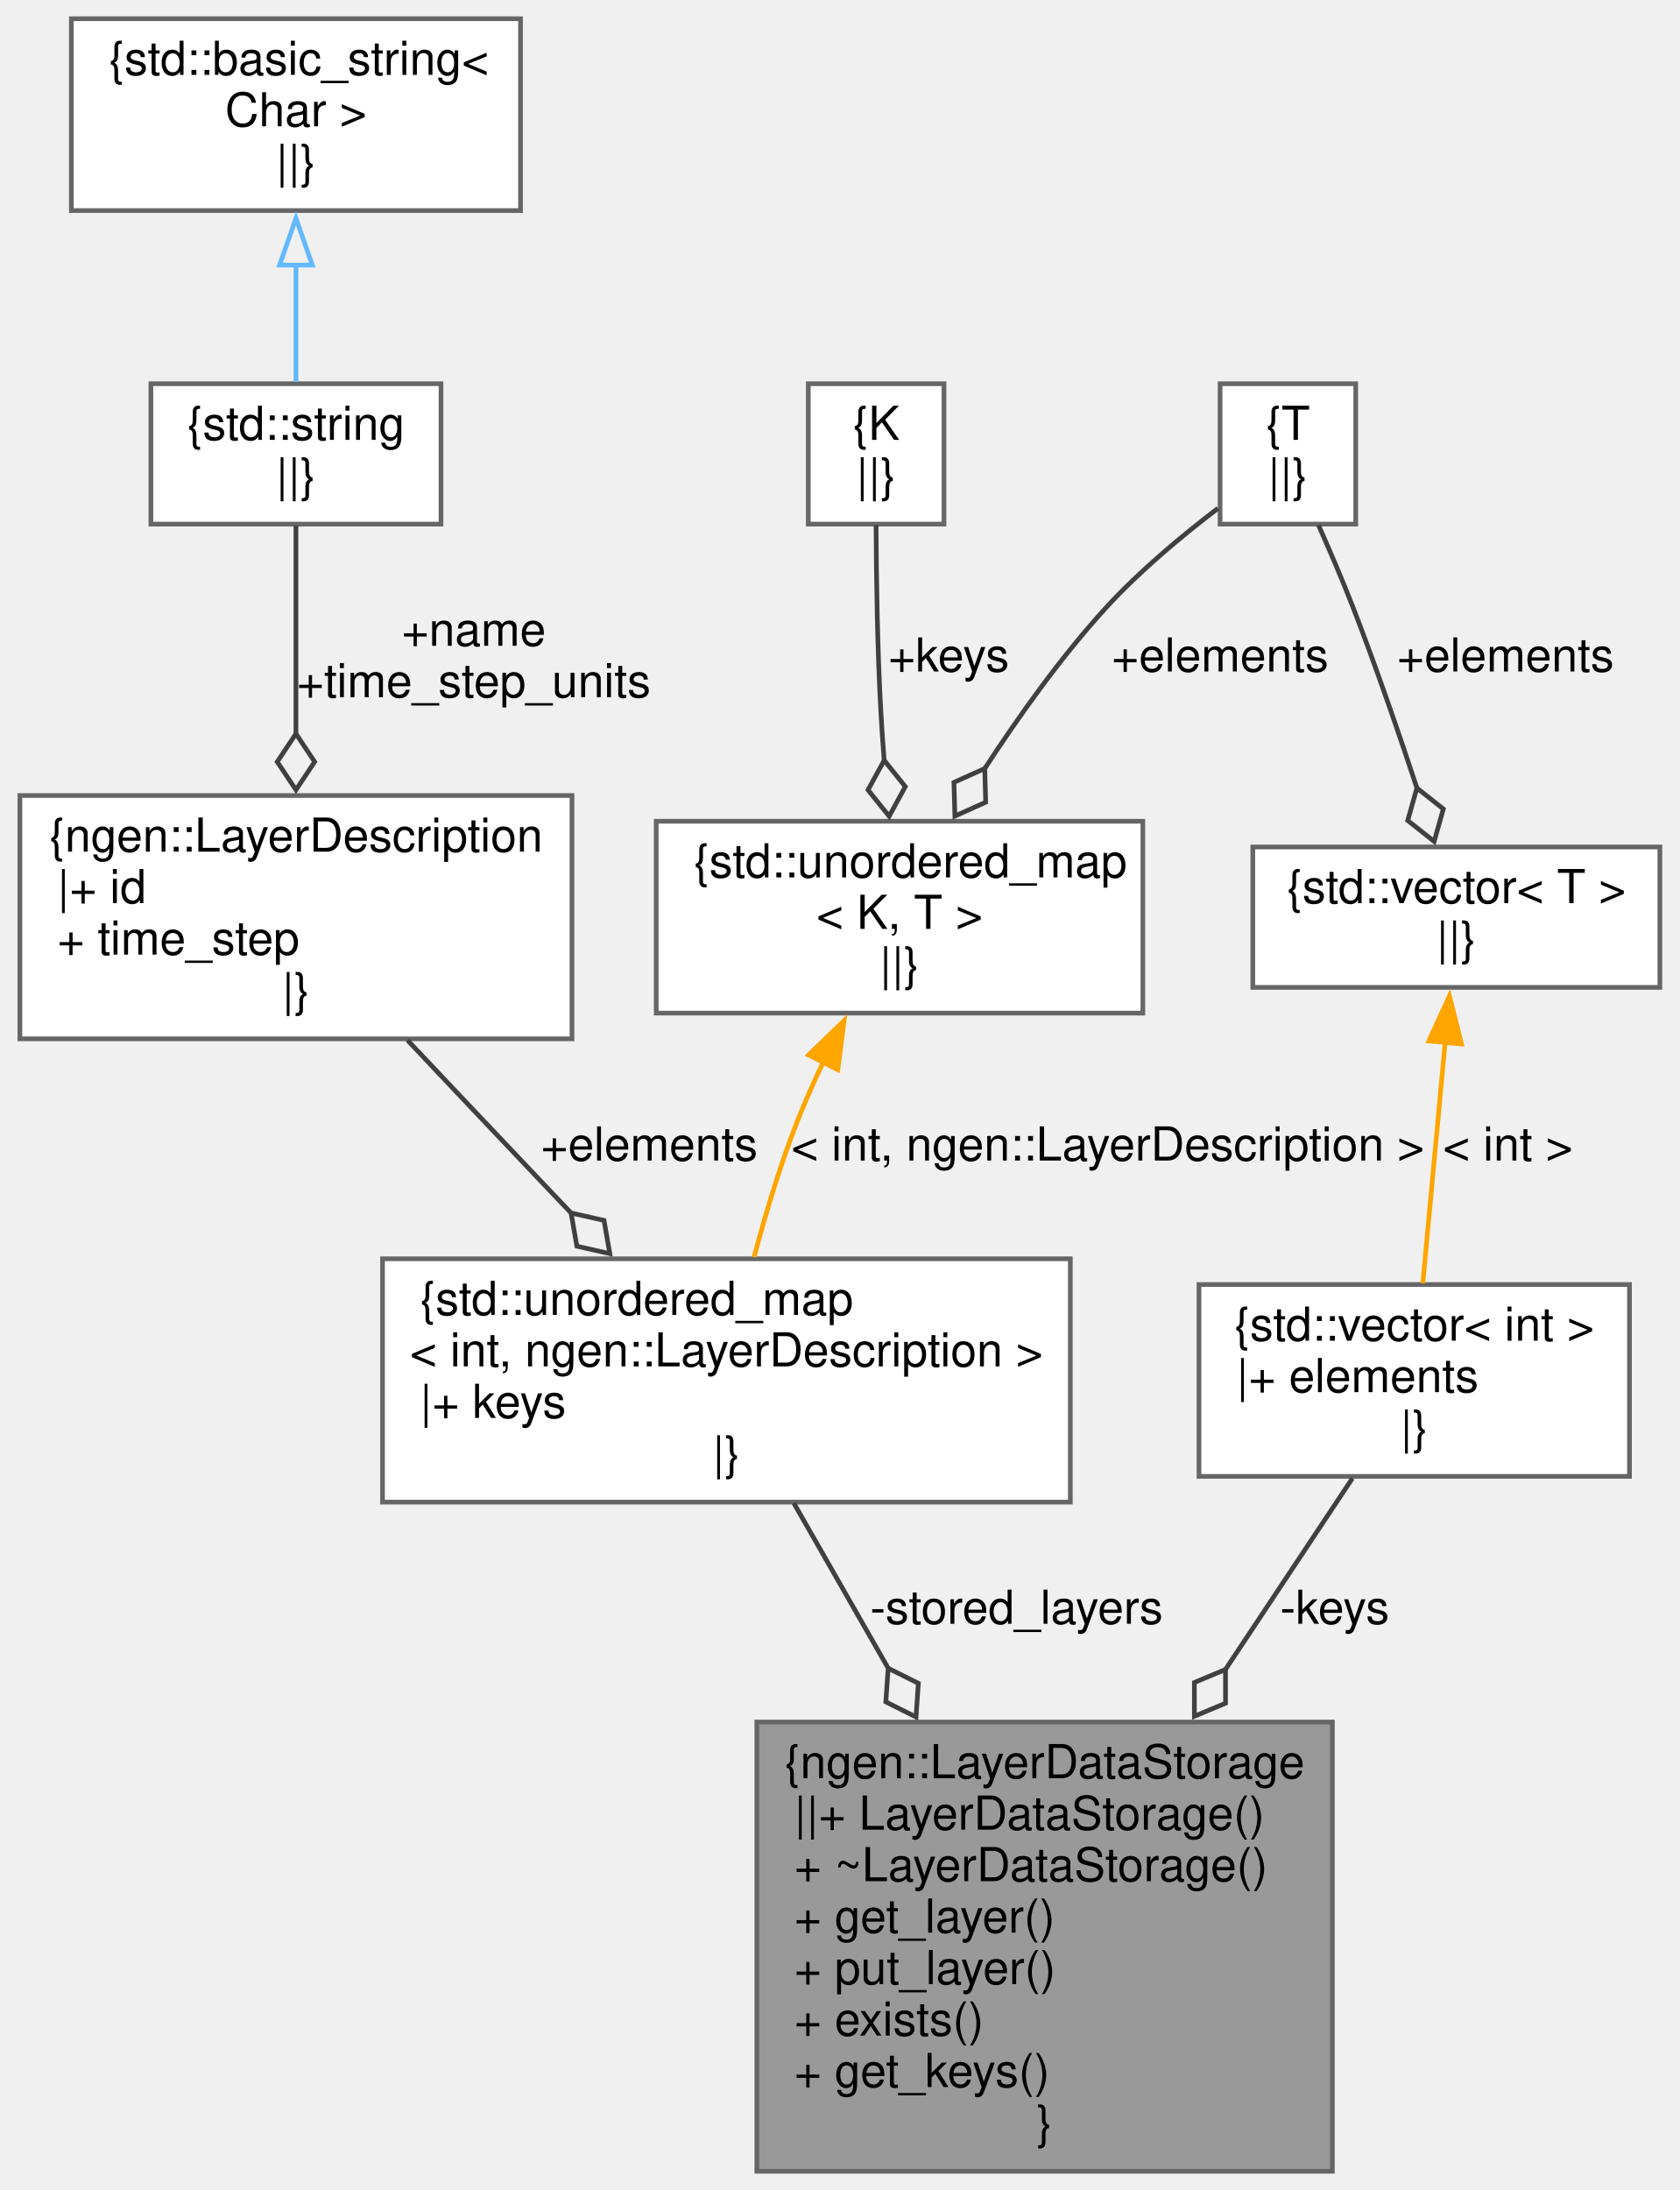
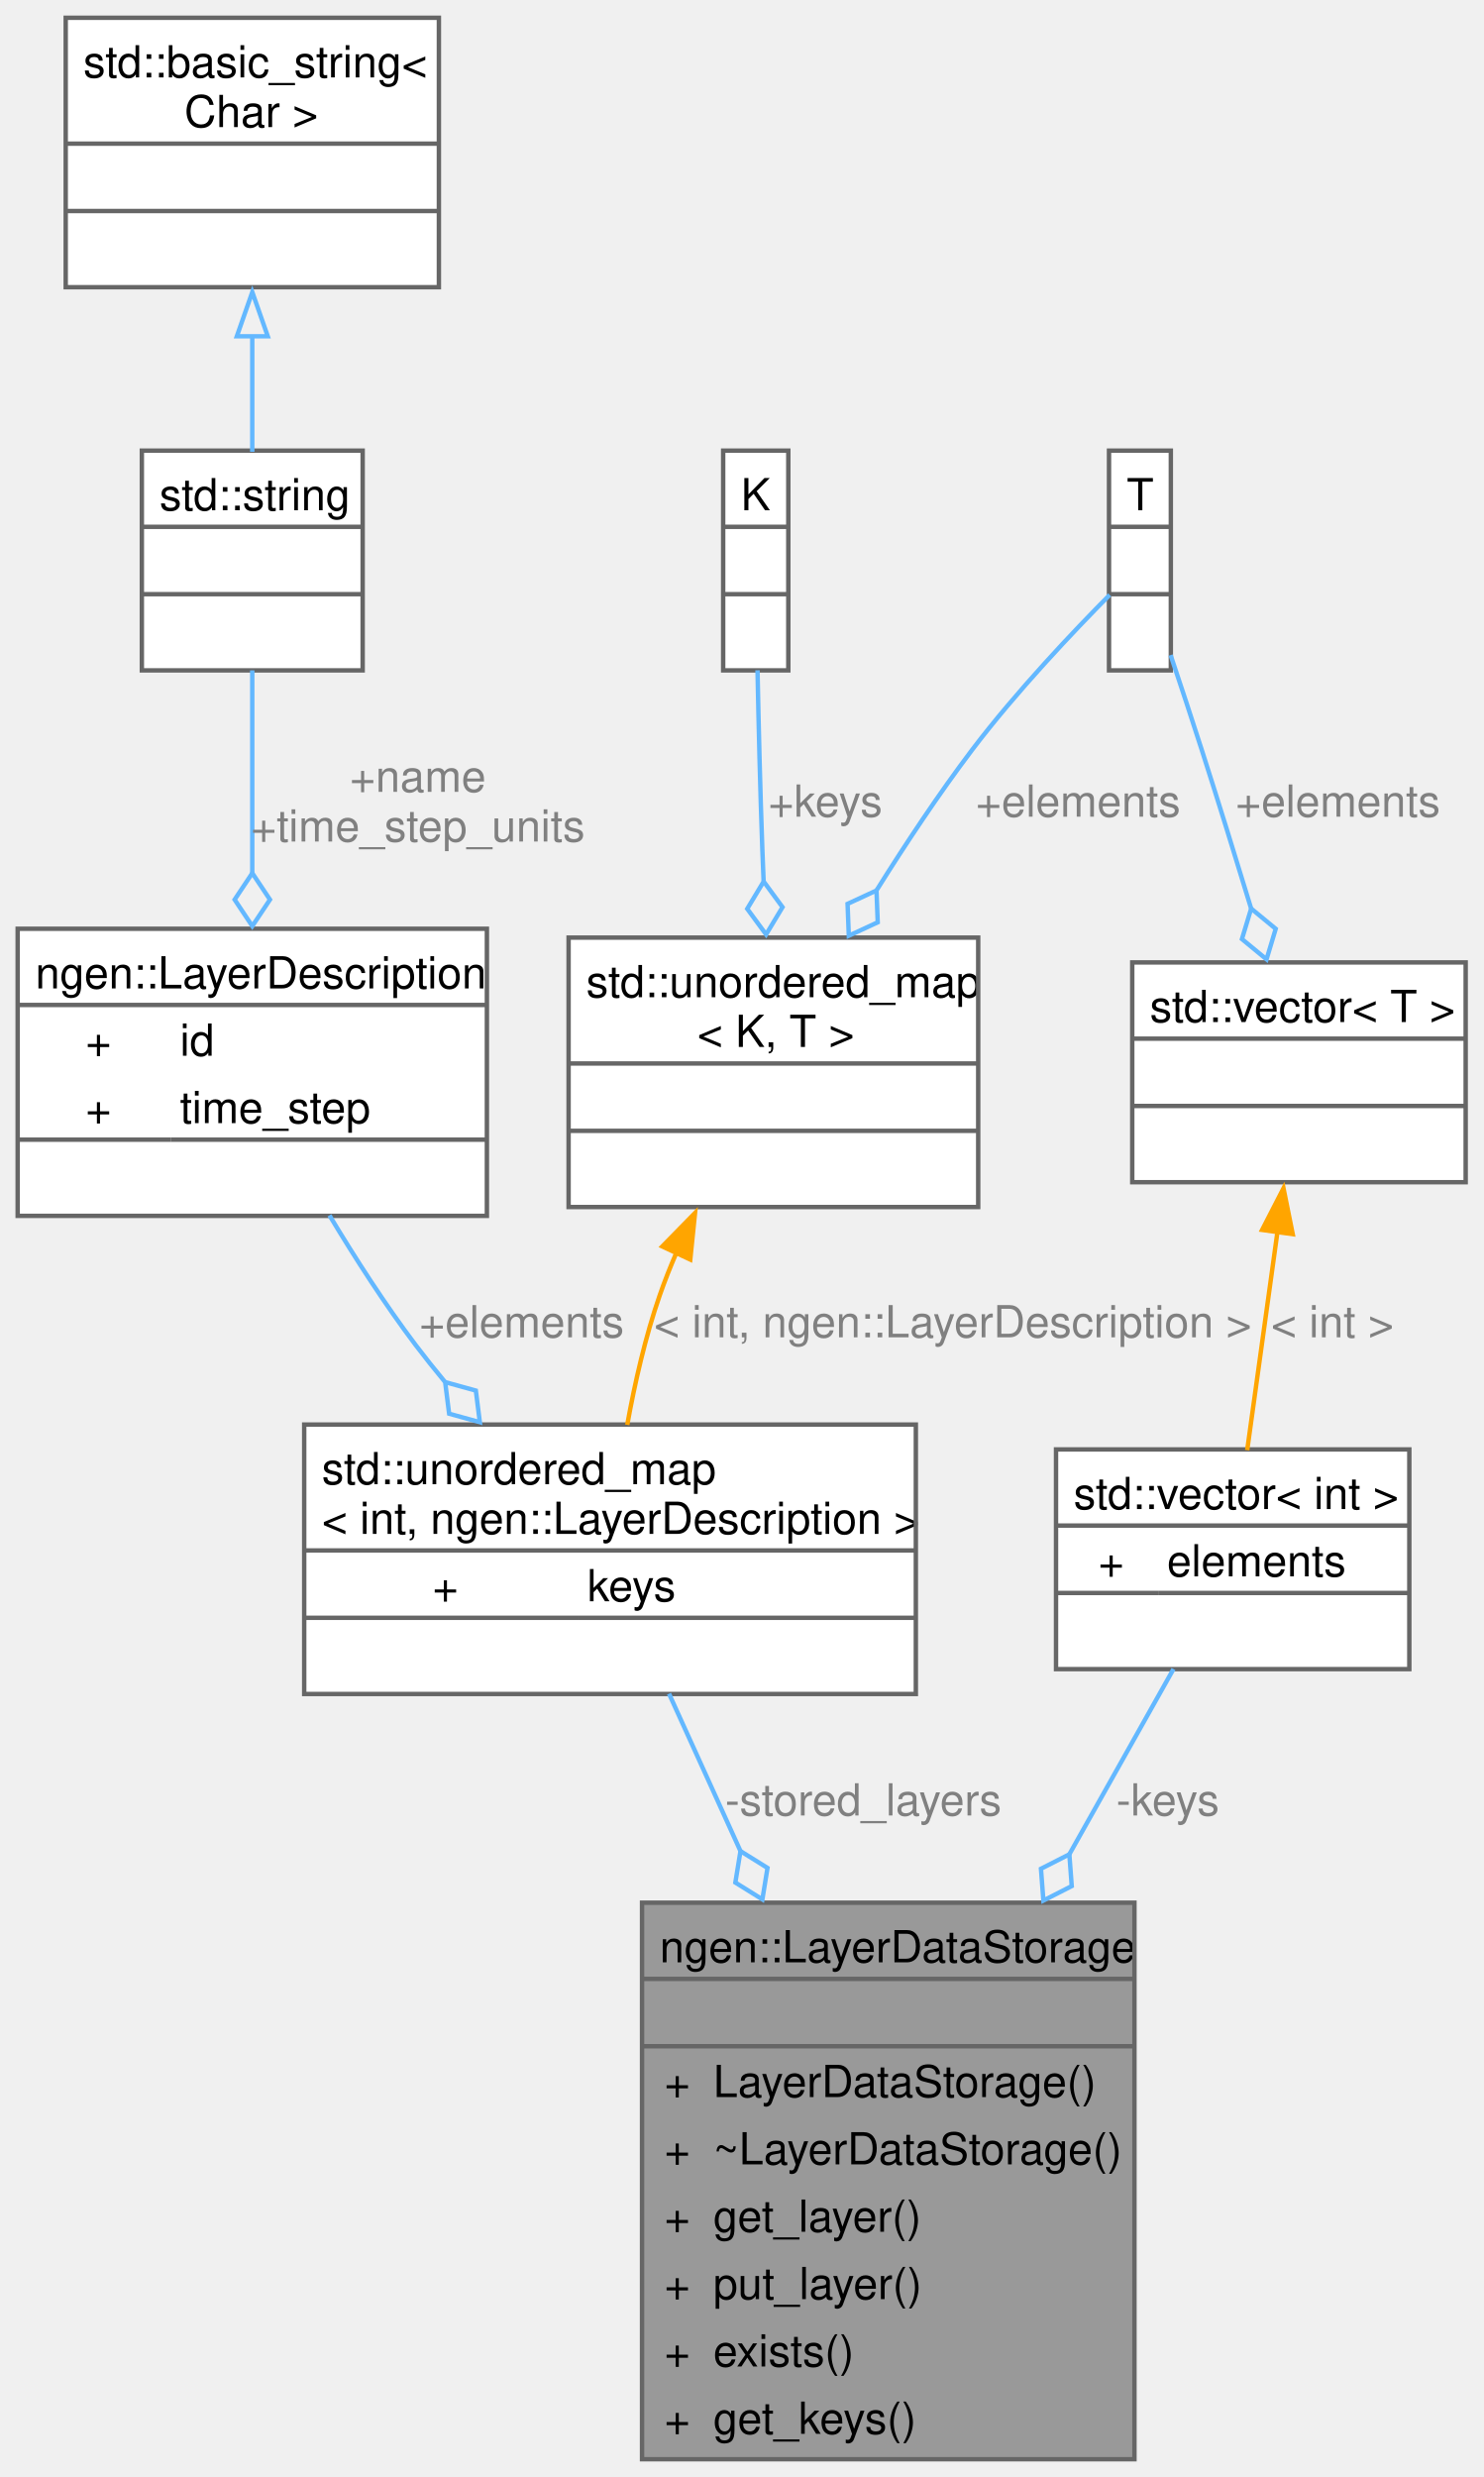
- <svg xmlns="http://www.w3.org/2000/svg" xmlns:xlink="http://www.w3.org/1999/xlink" width="359pt" height="468pt" viewBox="0.00 0.00 358.50 468.00">
-   <g id="graph0" class="graph" transform="scale(1 1) rotate(0) translate(4 464)">
-     <g id="node1" class="node">
-       <g id="a_node1">
+ <svg xmlns="http://www.w3.org/2000/svg" xmlns:xlink="http://www.w3.org/1999/xlink" width="336pt" height="561pt" viewBox="0.00 0.00 335.88 560.75">
+   <g id="graph0" class="graph" transform="scale(1 1) rotate(0) translate(4 556.75)">
+     <g id="Node000001" class="node">
+       <g id="a_Node000001">
        <a xlink:title="A class to hold and manage layer metadata for the system.">
-           <polygon fill="#999999" stroke="#666666" points="280.5,-96 157.5,-96 157.5,0 280.5,0 280.5,-96" />
-           <text text-anchor="middle" x="219" y="-84" font-family="Helvetica,sans-Serif" font-size="10.00">{ngen::LayerDataStorage</text>
-           <text text-anchor="start" x="165.5" y="-73" font-family="Helvetica,sans-Serif" font-size="10.00">||+ LayerDataStorage()</text>
-           <text text-anchor="start" x="165.5" y="-62" font-family="Helvetica,sans-Serif" font-size="10.00">+ ~LayerDataStorage()</text>
-           <text text-anchor="start" x="165.5" y="-51" font-family="Helvetica,sans-Serif" font-size="10.00">+ get_layer()</text>
-           <text text-anchor="start" x="165.5" y="-40" font-family="Helvetica,sans-Serif" font-size="10.00">+ put_layer()</text>
-           <text text-anchor="start" x="165.5" y="-29" font-family="Helvetica,sans-Serif" font-size="10.00">+ exists()</text>
-           <text text-anchor="start" x="165.5" y="-18" font-family="Helvetica,sans-Serif" font-size="10.00">+ get_keys()</text>
-           <text text-anchor="middle" x="219" y="-7" font-family="Helvetica,sans-Serif" font-size="10.00">}</text>
-         </a>
-       </g>
-     </g>
-     <g id="node2" class="node">
-       <g id="a_node2">
-         <a xlink:title=" ">
-           <polygon fill="white" stroke="#666666" points="224.5,-195 77.5,-195 77.5,-143 224.5,-143 224.5,-195" />
-           <text text-anchor="start" x="85.5" y="-183" font-family="Helvetica,sans-Serif" font-size="10.00">{std::unordered_map</text>
-           <text text-anchor="middle" x="151" y="-172" font-family="Helvetica,sans-Serif" font-size="10.00">&lt; int, ngen::LayerDescription &gt;</text>
-           <text text-anchor="start" x="85.5" y="-161" font-family="Helvetica,sans-Serif" font-size="10.00">|+ keys</text>
-           <text text-anchor="middle" x="151" y="-150" font-family="Helvetica,sans-Serif" font-size="10.00">|}</text>
-         </a>
-       </g>
-     </g>
-     <g id="edge1" class="edge">
-       <path fill="none" stroke="#404040" d="M165.42,-142.76C171.33,-132.42 178.44,-119.98 185.52,-107.6" />
-       <polygon fill="none" stroke="#404040" points="185.57,-107.5 185.07,-100.31 191.52,-97.08 192.02,-104.28 185.57,-107.5" />
-       <text text-anchor="middle" x="213" y="-117" font-family="Helvetica,sans-Serif" font-size="10.00"> -stored_layers</text>
-     </g>
-     <g id="node3" class="node">
-       <g id="a_node3">
+           <polygon fill="#999999" stroke="none" points="252.88,-126 141.38,-126 141.38,0 252.88,0 252.88,-126" />
+           <text text-anchor="start" x="145.38" y="-112.5" font-family="Helvetica,sans-Serif" font-size="10.00">ngen::LayerDataStorage</text>
+           <text text-anchor="start" x="195.62" y="-97.25" font-family="Helvetica,sans-Serif" font-size="10.00"> </text>
+           <text text-anchor="start" x="146.44" y="-82" font-family="Helvetica,sans-Serif" font-size="10.00">+</text>
+           <text text-anchor="start" x="157.5" y="-82" font-family="Helvetica,sans-Serif" font-size="10.00">LayerDataStorage()</text>
+           <text text-anchor="start" x="146.44" y="-66.75" font-family="Helvetica,sans-Serif" font-size="10.00">+</text>
+           <text text-anchor="start" x="157.5" y="-66.75" font-family="Helvetica,sans-Serif" font-size="10.00">~LayerDataStorage()</text>
+           <text text-anchor="start" x="146.44" y="-51.5" font-family="Helvetica,sans-Serif" font-size="10.00">+</text>
+           <text text-anchor="start" x="157.5" y="-51.5" font-family="Helvetica,sans-Serif" font-size="10.00">get_layer()</text>
+           <text text-anchor="start" x="146.44" y="-36.25" font-family="Helvetica,sans-Serif" font-size="10.00">+</text>
+           <text text-anchor="start" x="157.5" y="-36.25" font-family="Helvetica,sans-Serif" font-size="10.00">put_layer()</text>
+           <text text-anchor="start" x="146.44" y="-21" font-family="Helvetica,sans-Serif" font-size="10.00">+</text>
+           <text text-anchor="start" x="157.5" y="-21" font-family="Helvetica,sans-Serif" font-size="10.00">exists()</text>
+           <text text-anchor="start" x="146.44" y="-5.75" font-family="Helvetica,sans-Serif" font-size="10.00">+</text>
+           <text text-anchor="start" x="157.5" y="-5.75" font-family="Helvetica,sans-Serif" font-size="10.00">get_keys()</text>
+           <polygon fill="#666666" stroke="#666666" points="141.38,-108.75 141.38,-108.75 252.88,-108.75 252.88,-108.75 141.38,-108.75" />
+           <polygon fill="#666666" stroke="#666666" points="141.38,-93.5 141.38,-93.5 252.88,-93.5 252.88,-93.5 141.38,-93.5" />
+           <polygon fill="none" stroke="#666666" points="141.38,0 141.38,-126 252.88,-126 252.88,0 141.38,0" />
+         </a>
+       </g>
+     </g>
+     <g id="Node000002" class="node">
+       <g id="a_Node000002">
+         <a xlink:title=" ">
+           <polygon fill="white" stroke="none" points="203.38,-234.25 64.88,-234.25 64.88,-173.25 203.38,-173.25 203.38,-234.25" />
+           <text text-anchor="start" x="68.88" y="-220.75" font-family="Helvetica,sans-Serif" font-size="10.00">std::unordered_map</text>
+           <text text-anchor="start" x="68.88" y="-209.5" font-family="Helvetica,sans-Serif" font-size="10.00">&lt; int, ngen::LayerDescription &gt;</text>
+           <text text-anchor="start" x="93.94" y="-194.25" font-family="Helvetica,sans-Serif" font-size="10.00">+</text>
+           <text text-anchor="start" x="129" y="-194.25" font-family="Helvetica,sans-Serif" font-size="10.00">keys</text>
+           <text text-anchor="start" x="132.62" y="-179" font-family="Helvetica,sans-Serif" font-size="10.00"> </text>
+           <polygon fill="#666666" stroke="#666666" points="64.88,-205.75 64.88,-205.75 203.38,-205.75 203.38,-205.75 64.88,-205.75" />
+           <polygon fill="#666666" stroke="#666666" points="64.88,-190.5 64.88,-190.5 127,-190.5 127,-190.5 64.88,-190.5" />
+           <polygon fill="#666666" stroke="#666666" points="127,-190.5 127,-190.5 203.38,-190.5 203.38,-190.5 127,-190.5" />
+           <polygon fill="none" stroke="#666666" points="64.88,-173.25 64.88,-234.25 203.38,-234.25 203.38,-173.25 64.88,-173.25" />
+         </a>
+       </g>
+     </g>
+     <g id="edge1_Node000001_Node000002" class="edge">
+       <g id="a_edge1_Node000001_Node000002">
+         <a xlink:title=" ">
+           <path fill="none" stroke="#63b8ff" d="M147.49,-173.32C152.3,-162.73 157.97,-150.24 163.72,-137.57" />
+           <polygon fill="none" stroke="#63b8ff" points="163.67,-137.68 162.51,-130.56 168.63,-126.75 169.79,-133.87 163.67,-137.68" />
+         </a>
+       </g>
+       <text text-anchor="middle" x="191.48" y="-145.75" font-family="Helvetica,sans-Serif" font-size="10.00" fill="grey"> -stored_layers</text>
+     </g>
+     <g id="Node000003" class="node">
+       <g id="a_Node000003">
        <a xlink:href="structngen_1_1_layer_description.html" target="_top" xlink:title="A simple structure to hold meta data related to a computational layer.">
-           <polygon fill="white" stroke="#666666" points="118,-294 0,-294 0,-242 118,-242 118,-294" />
-           <text text-anchor="middle" x="59" y="-282" font-family="Helvetica,sans-Serif" font-size="10.00">{ngen::LayerDescription</text>
-           <text text-anchor="start" x="8" y="-271" font-family="Helvetica,sans-Serif" font-size="10.00">|+ id</text>
-           <text text-anchor="start" x="8" y="-260" font-family="Helvetica,sans-Serif" font-size="10.00">+ time_step</text>
-           <text text-anchor="middle" x="59" y="-249" font-family="Helvetica,sans-Serif" font-size="10.00">|}</text>
-         </a>
-       </g>
-     </g>
-     <g id="edge2" class="edge">
-       <path fill="none" stroke="#404040" d="M82.85,-241.7C91.4,-232.64 101.12,-222.35 110,-213 112.53,-210.33 115.15,-207.58 117.78,-204.81" />
-       <polygon fill="none" stroke="#404040" points="117.8,-204.79 119.04,-197.69 126.08,-196.1 124.84,-203.2 117.8,-204.79" />
-       <text text-anchor="middle" x="134.5" y="-216" font-family="Helvetica,sans-Serif" font-size="10.00"> +elements</text>
-     </g>
-     <g id="node4" class="node">
-       <g id="a_node4">
-         <a xlink:title=" ">
-           <polygon fill="white" stroke="#666666" points="90,-382 28,-382 28,-352 90,-352 90,-382" />
-           <text text-anchor="middle" x="59" y="-370" font-family="Helvetica,sans-Serif" font-size="10.00">{std::string</text>
-           <text text-anchor="middle" x="59" y="-359" font-family="Helvetica,sans-Serif" font-size="10.00">||}</text>
-         </a>
-       </g>
-     </g>
-     <g id="edge3" class="edge">
-       <path fill="none" stroke="#404040" d="M59,-351.69C59,-339.91 59,-322.67 59,-306.97" />
-       <polygon fill="none" stroke="#404040" points="59,-307.2 55,-301.2 59,-295.2 63,-301.2 59,-307.2" />
-       <text text-anchor="middle" x="97" y="-326" font-family="Helvetica,sans-Serif" font-size="10.00"> +name</text>
-       <text text-anchor="middle" x="97" y="-315" font-family="Helvetica,sans-Serif" font-size="10.00">+time_step_units</text>
-     </g>
-     <g id="node5" class="node">
-       <g id="a_node5">
-         <a xlink:title=" ">
-           <polygon fill="white" stroke="#666666" points="107,-460 11,-460 11,-419 107,-419 107,-460" />
-           <text text-anchor="start" x="19" y="-448" font-family="Helvetica,sans-Serif" font-size="10.00">{std::basic_string&lt;</text>
-           <text text-anchor="middle" x="59" y="-437" font-family="Helvetica,sans-Serif" font-size="10.00"> Char &gt;</text>
-           <text text-anchor="middle" x="59" y="-426" font-family="Helvetica,sans-Serif" font-size="10.00">||}</text>
-         </a>
-       </g>
-     </g>
-     <g id="edge4" class="edge">
-       <path fill="none" stroke="#63b8ff" d="M59,-407.39C59,-398.68 59,-389.62 59,-382.39" />
-       <polygon fill="none" stroke="#63b8ff" points="55.5,-407.35 59,-417.35 62.5,-407.35 55.5,-407.35" />
-     </g>
-     <g id="node6" class="node">
-       <g id="a_node6">
-         <a xlink:title=" ">
-           <polygon fill="white" stroke="#666666" points="240,-288.5 136,-288.5 136,-247.5 240,-247.5 240,-288.5" />
-           <text text-anchor="start" x="144" y="-276.5" font-family="Helvetica,sans-Serif" font-size="10.00">{std::unordered_map</text>
-           <text text-anchor="middle" x="188" y="-265.5" font-family="Helvetica,sans-Serif" font-size="10.00">&lt; K, T &gt;</text>
-           <text text-anchor="middle" x="188" y="-254.5" font-family="Helvetica,sans-Serif" font-size="10.00">||}</text>
-         </a>
-       </g>
-     </g>
-     <g id="edge5" class="edge">
-       <path fill="none" stroke="orange" d="M171.67,-236.97C169.63,-232.68 167.67,-228.27 166,-224 162.43,-214.84 159.34,-204.51 156.91,-195.35" />
-       <polygon fill="orange" stroke="orange" points="168.55,-238.54 176.16,-245.91 174.8,-235.4 168.55,-238.54" />
-       <text text-anchor="middle" x="232.5" y="-216" font-family="Helvetica,sans-Serif" font-size="10.00"> &lt; int, ngen::LayerDescription &gt;</text>
-     </g>
-     <g id="node7" class="node">
-       <g id="a_node7">
-         <a xlink:title=" ">
-           <polygon fill="white" stroke="#666666" points="197.5,-382 168.5,-382 168.5,-352 197.5,-352 197.5,-382" />
-           <text text-anchor="middle" x="183" y="-370" font-family="Helvetica,sans-Serif" font-size="10.00">{K</text>
-           <text text-anchor="middle" x="183" y="-359" font-family="Helvetica,sans-Serif" font-size="10.00">||}</text>
-         </a>
-       </g>
-     </g>
-     <g id="edge6" class="edge">
-       <path fill="none" stroke="#404040" d="M182.98,-351.78C183.03,-340.88 183.25,-325.48 184,-312 184.19,-308.54 184.45,-304.93 184.73,-301.33" />
-       <polygon fill="none" stroke="#404040" points="184.72,-301.52 181.26,-295.19 185.78,-289.57 189.23,-295.9 184.72,-301.52" />
-       <text text-anchor="middle" x="198.5" y="-320.5" font-family="Helvetica,sans-Serif" font-size="10.00"> +keys</text>
-     </g>
-     <g id="node8" class="node">
-       <g id="a_node8">
-         <a xlink:title=" ">
-           <polygon fill="white" stroke="#666666" points="285.5,-382 256.5,-382 256.5,-352 285.5,-352 285.5,-382" />
-           <text text-anchor="middle" x="271" y="-370" font-family="Helvetica,sans-Serif" font-size="10.00">{T</text>
-           <text text-anchor="middle" x="271" y="-359" font-family="Helvetica,sans-Serif" font-size="10.00">||}</text>
-         </a>
-       </g>
-     </g>
-     <g id="edge7" class="edge">
-       <path fill="none" stroke="#404040" d="M256.05,-355.37C248.39,-349.53 239.2,-341.9 232,-334 222.5,-323.58 213.49,-310.96 206.12,-299.62" />
-       <polygon fill="none" stroke="#404040" points="206.21,-299.77 199.63,-296.81 199.83,-289.61 206.41,-292.56 206.21,-299.77" />
-       <text text-anchor="middle" x="256.5" y="-320.5" font-family="Helvetica,sans-Serif" font-size="10.00"> +elements</text>
-     </g>
-     <g id="node10" class="node">
-       <g id="a_node10">
-         <a xlink:title=" ">
-           <polygon fill="white" stroke="#666666" points="350.5,-283 263.5,-283 263.5,-253 350.5,-253 350.5,-283" />
-           <text text-anchor="middle" x="307" y="-271" font-family="Helvetica,sans-Serif" font-size="10.00">{std::vector&lt; T &gt;</text>
-           <text text-anchor="middle" x="307" y="-260" font-family="Helvetica,sans-Serif" font-size="10.00">||}</text>
-         </a>
-       </g>
-     </g>
-     <g id="edge10" class="edge">
-       <path fill="none" stroke="#404040" d="M277.54,-351.77C279.99,-346.27 282.72,-339.88 285,-334 289.84,-321.49 294.68,-307.41 298.59,-295.56" />
-       <polygon fill="none" stroke="#404040" points="298.57,-295.6 296.61,-288.66 302.26,-284.19 304.22,-291.13 298.57,-295.6" />
-       <text text-anchor="middle" x="317.5" y="-320.5" font-family="Helvetica,sans-Serif" font-size="10.00"> +elements</text>
-     </g>
-     <g id="node9" class="node">
-       <g id="a_node9">
-         <a xlink:title=" ">
-           <polygon fill="white" stroke="#666666" points="344,-189.5 252,-189.5 252,-148.5 344,-148.5 344,-189.5" />
-           <text text-anchor="middle" x="298" y="-177.5" font-family="Helvetica,sans-Serif" font-size="10.00">{std::vector&lt; int &gt;</text>
-           <text text-anchor="start" x="260" y="-166.5" font-family="Helvetica,sans-Serif" font-size="10.00">|+ elements</text>
-           <text text-anchor="middle" x="298" y="-155.5" font-family="Helvetica,sans-Serif" font-size="10.00">|}</text>
-         </a>
-       </g>
-     </g>
-     <g id="edge8" class="edge">
-       <path fill="none" stroke="#404040" d="M284.78,-148.08C277.25,-136.74 267.39,-121.89 257.6,-107.15" />
-       <polygon fill="none" stroke="#404040" points="257.66,-107.24 251.01,-104.45 251.02,-97.24 257.67,-100.02 257.66,-107.24" />
-       <text text-anchor="middle" x="281" y="-117" font-family="Helvetica,sans-Serif" font-size="10.00"> -keys</text>
-     </g>
-     <g id="edge9" class="edge">
-       <path fill="none" stroke="orange" d="M304.62,-241.35C303.12,-225.19 301.21,-204.64 299.83,-189.75" />
-       <polygon fill="orange" stroke="orange" points="301.12,-241.55 305.53,-251.18 308.09,-240.9 301.12,-241.55" />
-       <text text-anchor="middle" x="318" y="-216" font-family="Helvetica,sans-Serif" font-size="10.00"> &lt; int &gt;</text>
+           <polygon fill="white" stroke="none" points="106.25,-346.5 0,-346.5 0,-281.5 106.25,-281.5 106.25,-346.5" />
+           <text text-anchor="start" x="4" y="-333" font-family="Helvetica,sans-Serif" font-size="10.00">ngen::LayerDescription</text>
+           <text text-anchor="start" x="15.38" y="-317.75" font-family="Helvetica,sans-Serif" font-size="10.00">+</text>
+           <text text-anchor="start" x="36.75" y="-317.75" font-family="Helvetica,sans-Serif" font-size="10.00">id</text>
+           <text text-anchor="start" x="15.38" y="-302.5" font-family="Helvetica,sans-Serif" font-size="10.00">+</text>
+           <text text-anchor="start" x="36.75" y="-302.5" font-family="Helvetica,sans-Serif" font-size="10.00">time_step</text>
+           <text text-anchor="start" x="51.62" y="-287.25" font-family="Helvetica,sans-Serif" font-size="10.00"> </text>
+           <polygon fill="#666666" stroke="#666666" points="0,-329.25 0,-329.25 106.25,-329.25 106.25,-329.25 0,-329.25" />
+           <polygon fill="#666666" stroke="#666666" points="0,-298.75 0,-298.75 34.75,-298.75 34.75,-298.75 0,-298.75" />
+           <polygon fill="#666666" stroke="#666666" points="34.75,-298.75 34.75,-298.75 106.25,-298.75 106.25,-298.75 34.75,-298.75" />
+           <polygon fill="none" stroke="#666666" points="0,-281.5 0,-346.5 106.25,-346.5 106.25,-281.5 0,-281.5" />
+         </a>
+       </g>
+     </g>
+     <g id="edge2_Node000002_Node000003" class="edge">
+       <g id="a_edge2_Node000002_Node000003">
+         <a xlink:title=" ">
+           <path fill="none" stroke="#63b8ff" d="M70.6,-281.62C76.42,-271.94 83.2,-261.41 90.12,-252.25 92.21,-249.49 94.44,-246.7 96.73,-243.94" />
+           <polygon fill="none" stroke="#63b8ff" points="96.8,-243.86 97.7,-236.71 104.65,-234.79 103.75,-241.94 96.8,-243.86" />
+         </a>
+       </g>
+       <text text-anchor="middle" x="114.12" y="-254" font-family="Helvetica,sans-Serif" font-size="10.00" fill="grey"> +elements</text>
+     </g>
+     <g id="Node000004" class="node">
+       <g id="a_Node000004">
+         <a xlink:title=" ">
+           <polygon fill="white" stroke="none" points="78.12,-454.75 28.12,-454.75 28.12,-405 78.12,-405 78.12,-454.75" />
+           <text text-anchor="start" x="32.12" y="-441.25" font-family="Helvetica,sans-Serif" font-size="10.00">std::string</text>
+           <text text-anchor="start" x="51.62" y="-426" font-family="Helvetica,sans-Serif" font-size="10.00"> </text>
+           <text text-anchor="start" x="51.62" y="-410.75" font-family="Helvetica,sans-Serif" font-size="10.00"> </text>
+           <polygon fill="#666666" stroke="#666666" points="28.12,-437.5 28.12,-437.5 78.12,-437.5 78.12,-437.5 28.12,-437.5" />
+           <polygon fill="#666666" stroke="#666666" points="28.12,-422.25 28.12,-422.25 78.12,-422.25 78.12,-422.25 28.12,-422.25" />
+           <polygon fill="none" stroke="#666666" points="28.12,-405 28.12,-454.75 78.12,-454.75 78.12,-405 28.12,-405" />
+         </a>
+       </g>
+     </g>
+     <g id="edge3_Node000003_Node000004" class="edge">
+       <g id="a_edge3_Node000003_Node000004">
+         <a xlink:title=" ">
+           <path fill="none" stroke="#63b8ff" d="M53.12,-405C53.12,-391.65 53.12,-374.59 53.12,-358.92" />
+           <polygon fill="none" stroke="#63b8ff" points="53.13,-359.1 49.13,-353.1 53.13,-347.1 57.13,-353.1 53.13,-359.1" />
+         </a>
+       </g>
+       <text text-anchor="middle" x="90.62" y="-377.5" font-family="Helvetica,sans-Serif" font-size="10.00" fill="grey"> +name</text>
+       <text text-anchor="middle" x="90.62" y="-366.25" font-family="Helvetica,sans-Serif" font-size="10.00" fill="grey">+time_step_units</text>
+     </g>
+     <g id="Node000005" class="node">
+       <g id="a_Node000005">
+         <a xlink:title=" ">
+           <polygon fill="white" stroke="none" points="95.38,-552.75 10.88,-552.75 10.88,-491.75 95.38,-491.75 95.38,-552.75" />
+           <text text-anchor="start" x="14.88" y="-539.25" font-family="Helvetica,sans-Serif" font-size="10.00">std::basic_string&lt;</text>
+           <text text-anchor="start" x="37.75" y="-528" font-family="Helvetica,sans-Serif" font-size="10.00"> Char &gt;</text>
+           <text text-anchor="start" x="51.62" y="-512.75" font-family="Helvetica,sans-Serif" font-size="10.00"> </text>
+           <text text-anchor="start" x="51.62" y="-497.5" font-family="Helvetica,sans-Serif" font-size="10.00"> </text>
+           <polygon fill="#666666" stroke="#666666" points="10.88,-524.25 10.88,-524.25 95.38,-524.25 95.38,-524.25 10.88,-524.25" />
+           <polygon fill="#666666" stroke="#666666" points="10.88,-509 10.88,-509 95.38,-509 95.38,-509 10.88,-509" />
+           <polygon fill="none" stroke="#666666" points="10.88,-491.75 10.88,-552.75 95.38,-552.75 95.38,-491.75 10.88,-491.75" />
+         </a>
+       </g>
+     </g>
+     <g id="edge4_Node000004_Node000005" class="edge">
+       <g id="a_edge4_Node000004_Node000005">
+         <a xlink:title=" ">
+           <path fill="none" stroke="#63b8ff" d="M53.12,-480.65C53.12,-471.69 53.12,-462.5 53.12,-454.48" />
+           <polygon fill="none" stroke="#63b8ff" points="49.63,-480.64 53.13,-490.64 56.63,-480.64 49.63,-480.64" />
+         </a>
+       </g>
+     </g>
+     <g id="Node000006" class="node">
+       <g id="a_Node000006">
+         <a xlink:title=" ">
+           <polygon fill="white" stroke="none" points="217.5,-344.5 124.75,-344.5 124.75,-283.5 217.5,-283.5 217.5,-344.5" />
+           <text text-anchor="start" x="128.75" y="-331" font-family="Helvetica,sans-Serif" font-size="10.00">std::unordered_map</text>
+           <text text-anchor="start" x="153.88" y="-319.75" font-family="Helvetica,sans-Serif" font-size="10.00">&lt; K, T &gt;</text>
+           <text text-anchor="start" x="169.62" y="-304.5" font-family="Helvetica,sans-Serif" font-size="10.00"> </text>
+           <text text-anchor="start" x="169.62" y="-289.25" font-family="Helvetica,sans-Serif" font-size="10.00"> </text>
+           <polygon fill="#666666" stroke="#666666" points="124.75,-316 124.75,-316 217.5,-316 217.5,-316 124.75,-316" />
+           <polygon fill="#666666" stroke="#666666" points="124.75,-300.75 124.75,-300.75 217.5,-300.75 217.5,-300.75 124.75,-300.75" />
+           <polygon fill="none" stroke="#666666" points="124.75,-283.5 124.75,-344.5 217.5,-344.5 217.5,-283.5 124.75,-283.5" />
+         </a>
+       </g>
+     </g>
+     <g id="edge5_Node000002_Node000006" class="edge">
+       <g id="a_edge5_Node000002_Node000006">
+         <a xlink:title=" ">
+           <path fill="none" stroke="orange" d="M149.22,-273.28C147.8,-270.02 146.5,-266.74 145.38,-263.5 142.14,-254.18 139.75,-243.69 138.03,-234.18" />
+           <polygon fill="orange" stroke="orange" points="145.96,-274.58 153.38,-282.15 152.3,-271.61 145.96,-274.58" />
+         </a>
+       </g>
+       <text text-anchor="middle" x="211.75" y="-254" font-family="Helvetica,sans-Serif" font-size="10.00" fill="grey"> &lt; int, ngen::LayerDescription &gt;</text>
+     </g>
+     <g id="Node000007" class="node">
+       <g id="a_Node000007">
+         <a xlink:title=" ">
+           <polygon fill="white" stroke="none" points="174.5,-454.75 159.75,-454.75 159.75,-405 174.5,-405 174.5,-454.75" />
+           <text text-anchor="start" x="163.75" y="-441.25" font-family="Helvetica,sans-Serif" font-size="10.00">K</text>
+           <text text-anchor="start" x="165.62" y="-426" font-family="Helvetica,sans-Serif" font-size="10.00"> </text>
+           <text text-anchor="start" x="165.62" y="-410.75" font-family="Helvetica,sans-Serif" font-size="10.00"> </text>
+           <polygon fill="#666666" stroke="#666666" points="159.75,-437.5 159.75,-437.5 174.5,-437.5 174.5,-437.5 159.75,-437.5" />
+           <polygon fill="#666666" stroke="#666666" points="159.75,-422.25 159.75,-422.25 174.5,-422.25 174.5,-422.25 159.75,-422.25" />
+           <polygon fill="none" stroke="#666666" points="159.75,-405 159.75,-454.75 174.5,-454.75 174.5,-405 159.75,-405" />
+         </a>
+       </g>
+     </g>
+     <g id="edge6_Node000006_Node000007" class="edge">
+       <g id="a_edge6_Node000006_Node000007">
+         <a xlink:title=" ">
+           <path fill="none" stroke="#63b8ff" d="M167.53,-405.02C167.77,-392.89 168.13,-377.91 168.62,-364.5 168.71,-362.15 168.81,-359.74 168.91,-357.31" />
+           <polygon fill="none" stroke="#63b8ff" points="168.92,-357.2 165.2,-351.02 169.47,-345.21 173.19,-351.39 168.92,-357.2" />
+         </a>
+       </g>
+       <text text-anchor="middle" x="182.88" y="-371.88" font-family="Helvetica,sans-Serif" font-size="10.00" fill="grey"> +keys</text>
+     </g>
+     <g id="Node000008" class="node">
+       <g id="a_Node000008">
+         <a xlink:title=" ">
+           <polygon fill="white" stroke="none" points="261.12,-454.75 247.12,-454.75 247.12,-405 261.12,-405 261.12,-454.75" />
+           <text text-anchor="start" x="251.12" y="-441.25" font-family="Helvetica,sans-Serif" font-size="10.00">T</text>
+           <text text-anchor="start" x="252.62" y="-426" font-family="Helvetica,sans-Serif" font-size="10.00"> </text>
+           <text text-anchor="start" x="252.62" y="-410.75" font-family="Helvetica,sans-Serif" font-size="10.00"> </text>
+           <polygon fill="#666666" stroke="#666666" points="247.12,-437.5 247.12,-437.5 261.12,-437.5 261.12,-437.5 247.12,-437.5" />
+           <polygon fill="#666666" stroke="#666666" points="247.12,-422.25 247.12,-422.25 261.12,-422.25 261.12,-422.25 247.12,-422.25" />
+           <polygon fill="none" stroke="#666666" points="247.12,-405 247.12,-454.75 261.12,-454.75 261.12,-405 247.12,-405" />
+         </a>
+       </g>
+     </g>
+     <g id="edge7_Node000006_Node000008" class="edge">
+       <g id="a_edge7_Node000006_Node000008">
+         <a xlink:title=" ">
+           <path fill="none" stroke="#63b8ff" d="M247.27,-422.09C239.33,-414.08 226.08,-400.15 216.12,-387 208.61,-377.07 201.16,-365.86 194.54,-355.29" />
+           <polygon fill="none" stroke="#63b8ff" points="194.47,-355.17 187.92,-352.14 188.2,-344.93 194.75,-347.96 194.47,-355.17" />
+         </a>
+       </g>
+       <text text-anchor="middle" x="240.12" y="-371.88" font-family="Helvetica,sans-Serif" font-size="10.00" fill="grey"> +elements</text>
+     </g>
+     <g id="Node000010" class="node">
+       <g id="a_Node000010">
+         <a xlink:title=" ">
+           <polygon fill="white" stroke="none" points="327.88,-338.88 252.38,-338.88 252.38,-289.12 327.88,-289.12 327.88,-338.88" />
+           <text text-anchor="start" x="256.38" y="-325.38" font-family="Helvetica,sans-Serif" font-size="10.00">std::vector&lt; T &gt;</text>
+           <text text-anchor="start" x="288.62" y="-310.12" font-family="Helvetica,sans-Serif" font-size="10.00"> </text>
+           <text text-anchor="start" x="288.62" y="-294.88" font-family="Helvetica,sans-Serif" font-size="10.00"> </text>
+           <polygon fill="#666666" stroke="#666666" points="252.38,-321.62 252.38,-321.62 327.88,-321.62 327.88,-321.62 252.38,-321.62" />
+           <polygon fill="#666666" stroke="#666666" points="252.38,-306.38 252.38,-306.38 327.88,-306.38 327.88,-306.38 252.38,-306.38" />
+           <polygon fill="none" stroke="#666666" points="252.38,-289.12 252.38,-338.88 327.88,-338.88 327.88,-289.12 252.38,-289.12" />
+         </a>
+       </g>
+     </g>
+     <g id="edge10_Node000010_Node000008" class="edge">
+       <g id="a_edge10_Node000010_Node000008">
+         <a xlink:title=" ">
+           <path fill="none" stroke="#63b8ff" d="M261.07,-408.46C263.35,-401.65 265.88,-394.01 268.12,-387 271.86,-375.33 275.81,-362.56 279.31,-351.05" />
+           <polygon fill="none" stroke="#63b8ff" points="279.31,-351.07 277.22,-344.17 282.79,-339.58 284.87,-346.49 279.31,-351.07" />
+         </a>
+       </g>
+       <text text-anchor="middle" x="298.94" y="-371.88" font-family="Helvetica,sans-Serif" font-size="10.00" fill="grey"> +elements</text>
+     </g>
+     <g id="Node000009" class="node">
+       <g id="a_Node000009">
+         <a xlink:title=" ">
+           <polygon fill="white" stroke="none" points="315.12,-228.62 235.12,-228.62 235.12,-178.88 315.12,-178.88 315.12,-228.62" />
+           <text text-anchor="start" x="239.12" y="-215.12" font-family="Helvetica,sans-Serif" font-size="10.00">std::vector&lt; int &gt;</text>
+           <text text-anchor="start" x="244.69" y="-199.88" font-family="Helvetica,sans-Serif" font-size="10.00">+</text>
+           <text text-anchor="start" x="260.25" y="-199.88" font-family="Helvetica,sans-Serif" font-size="10.00">elements</text>
+           <text text-anchor="start" x="273.62" y="-184.62" font-family="Helvetica,sans-Serif" font-size="10.00"> </text>
+           <polygon fill="#666666" stroke="#666666" points="235.12,-211.38 235.12,-211.38 315.12,-211.38 315.12,-211.38 235.12,-211.38" />
+           <polygon fill="#666666" stroke="#666666" points="235.12,-196.12 235.12,-196.12 258.25,-196.12 258.25,-196.12 235.12,-196.12" />
+           <polygon fill="#666666" stroke="#666666" points="258.25,-196.12 258.25,-196.12 315.12,-196.12 315.12,-196.12 258.25,-196.12" />
+           <polygon fill="none" stroke="#666666" points="235.12,-178.88 235.12,-228.62 315.12,-228.62 315.12,-178.88 235.12,-178.88" />
+         </a>
+       </g>
+     </g>
+     <g id="edge8_Node000001_Node000009" class="edge">
+       <g id="a_edge8_Node000001_Node000009">
+         <a xlink:title=" ">
+           <path fill="none" stroke="#63b8ff" d="M261.72,-178.9C255.06,-167.05 246.61,-152.03 238.05,-136.8" />
+           <polygon fill="none" stroke="#63b8ff" points="238.14,-136.95 231.71,-133.68 232.26,-126.49 238.68,-129.76 238.14,-136.95" />
+         </a>
+       </g>
+       <text text-anchor="middle" x="260.42" y="-145.75" font-family="Helvetica,sans-Serif" font-size="10.00" fill="grey"> -keys</text>
+     </g>
+     <g id="edge9_Node000009_Node000010" class="edge">
+       <g id="a_edge9_Node000009_Node000010">
+         <a xlink:title=" ">
+           <path fill="none" stroke="orange" d="M285.28,-278.01C283.03,-261.8 280.42,-242.96 278.41,-228.45" />
+           <polygon fill="orange" stroke="orange" points="281.79,-278.32 286.63,-287.74 288.72,-277.36 281.79,-278.32" />
+         </a>
+       </g>
+       <text text-anchor="middle" x="297.7" y="-254" font-family="Helvetica,sans-Serif" font-size="10.00" fill="grey"> &lt; int &gt;</text>
    </g>
  </g>
</svg>
